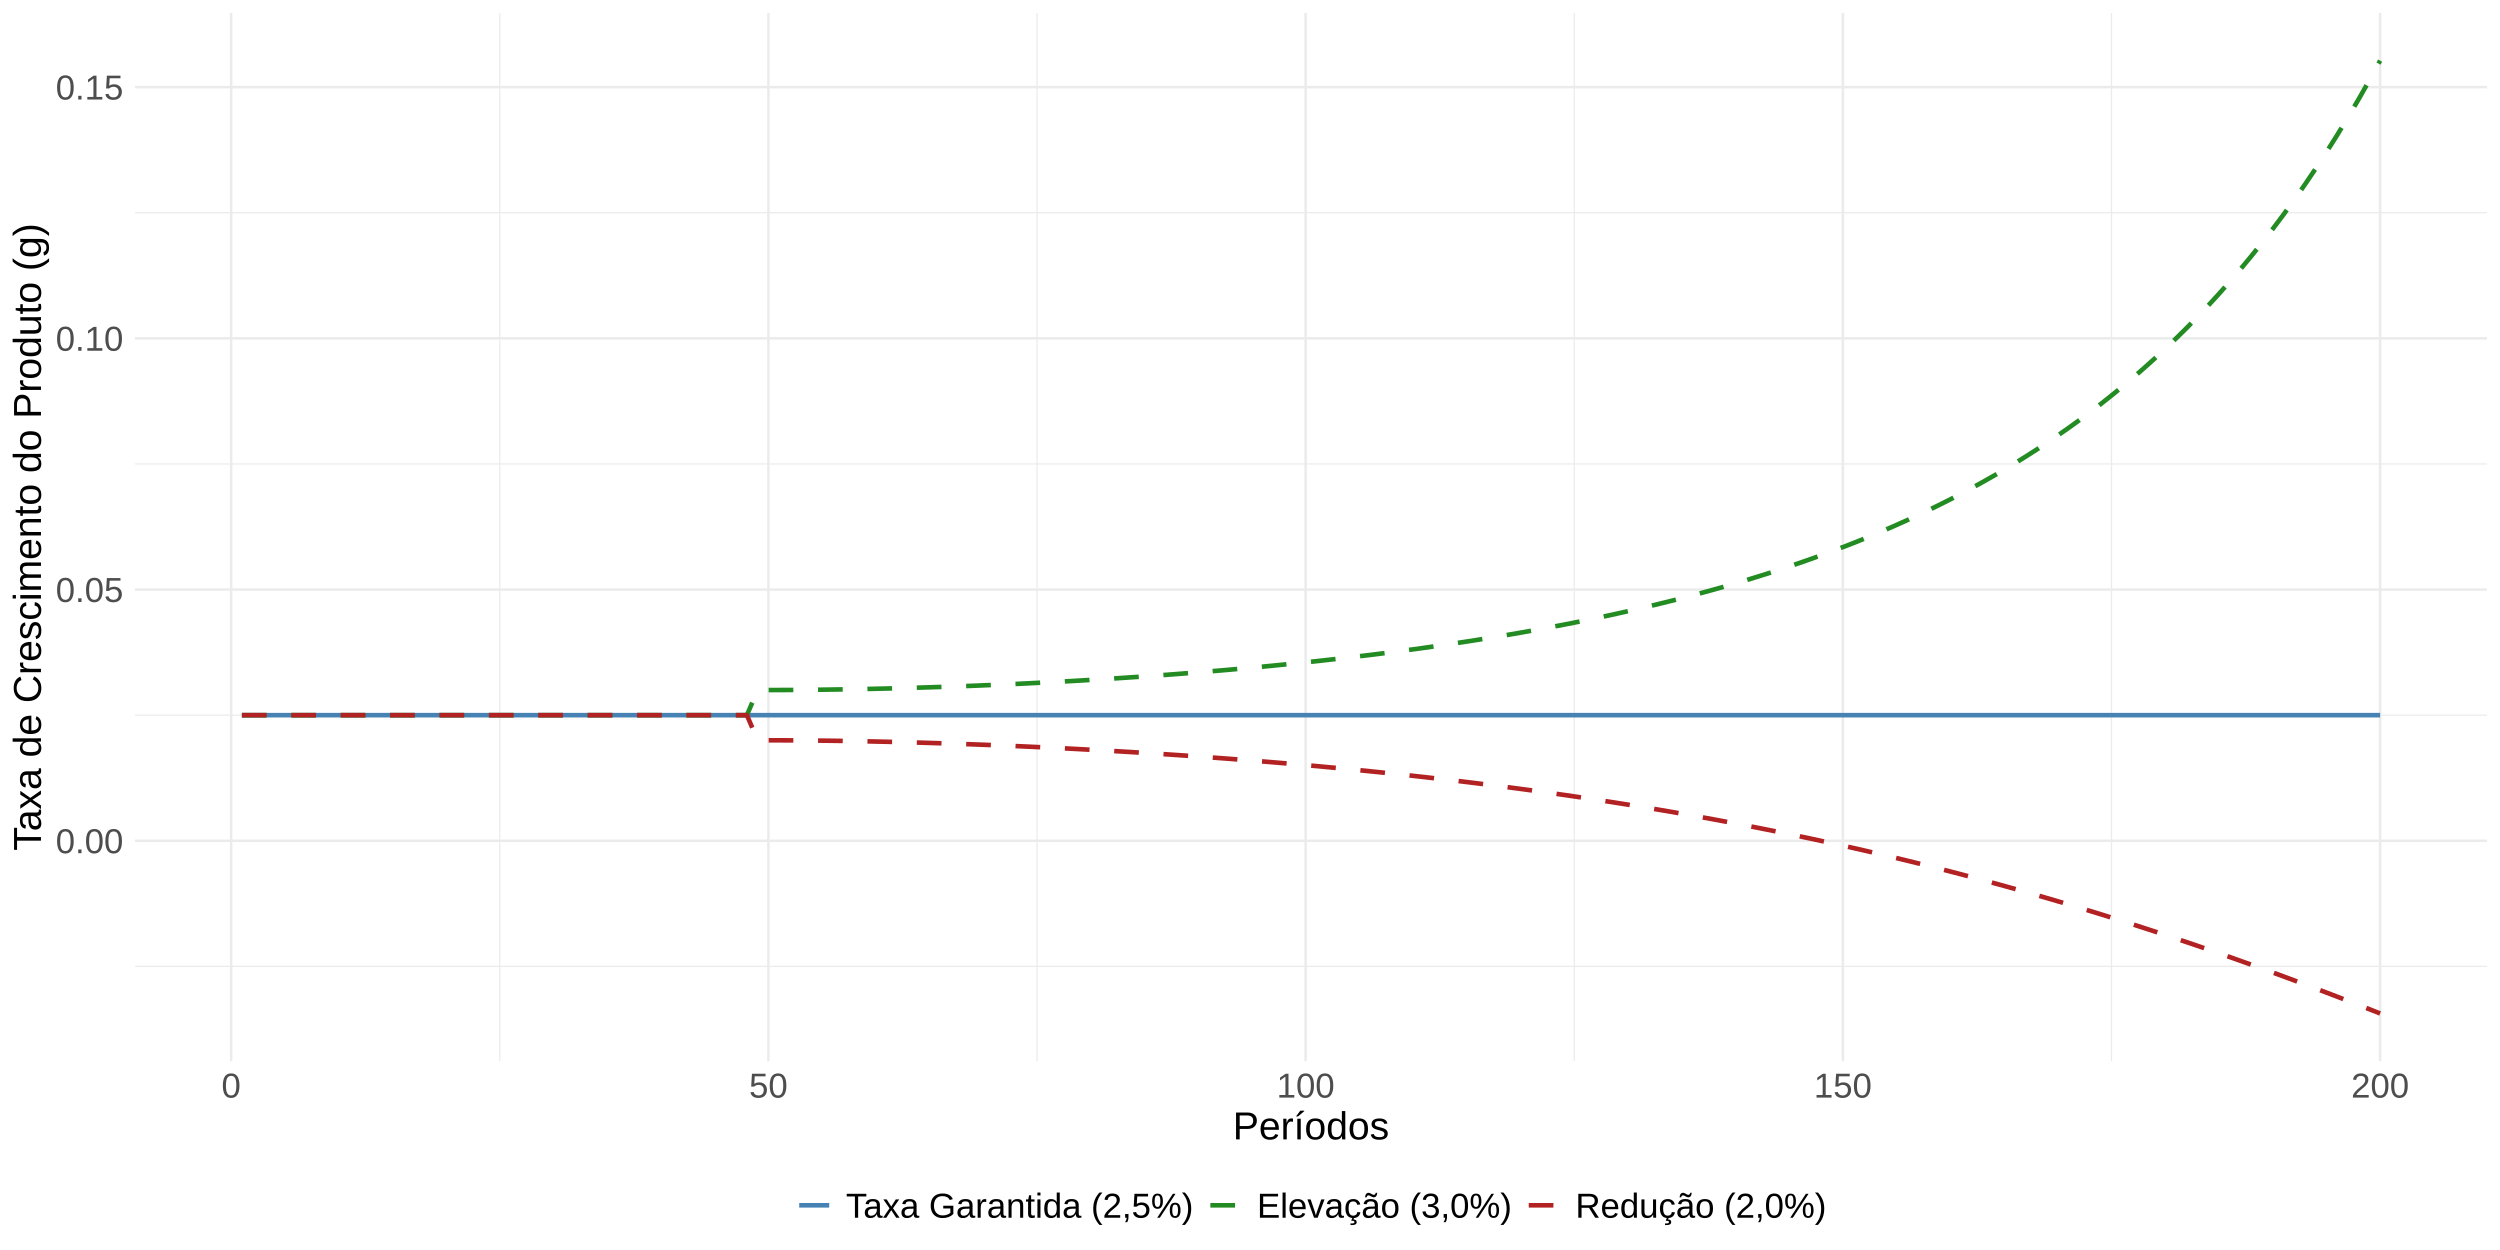
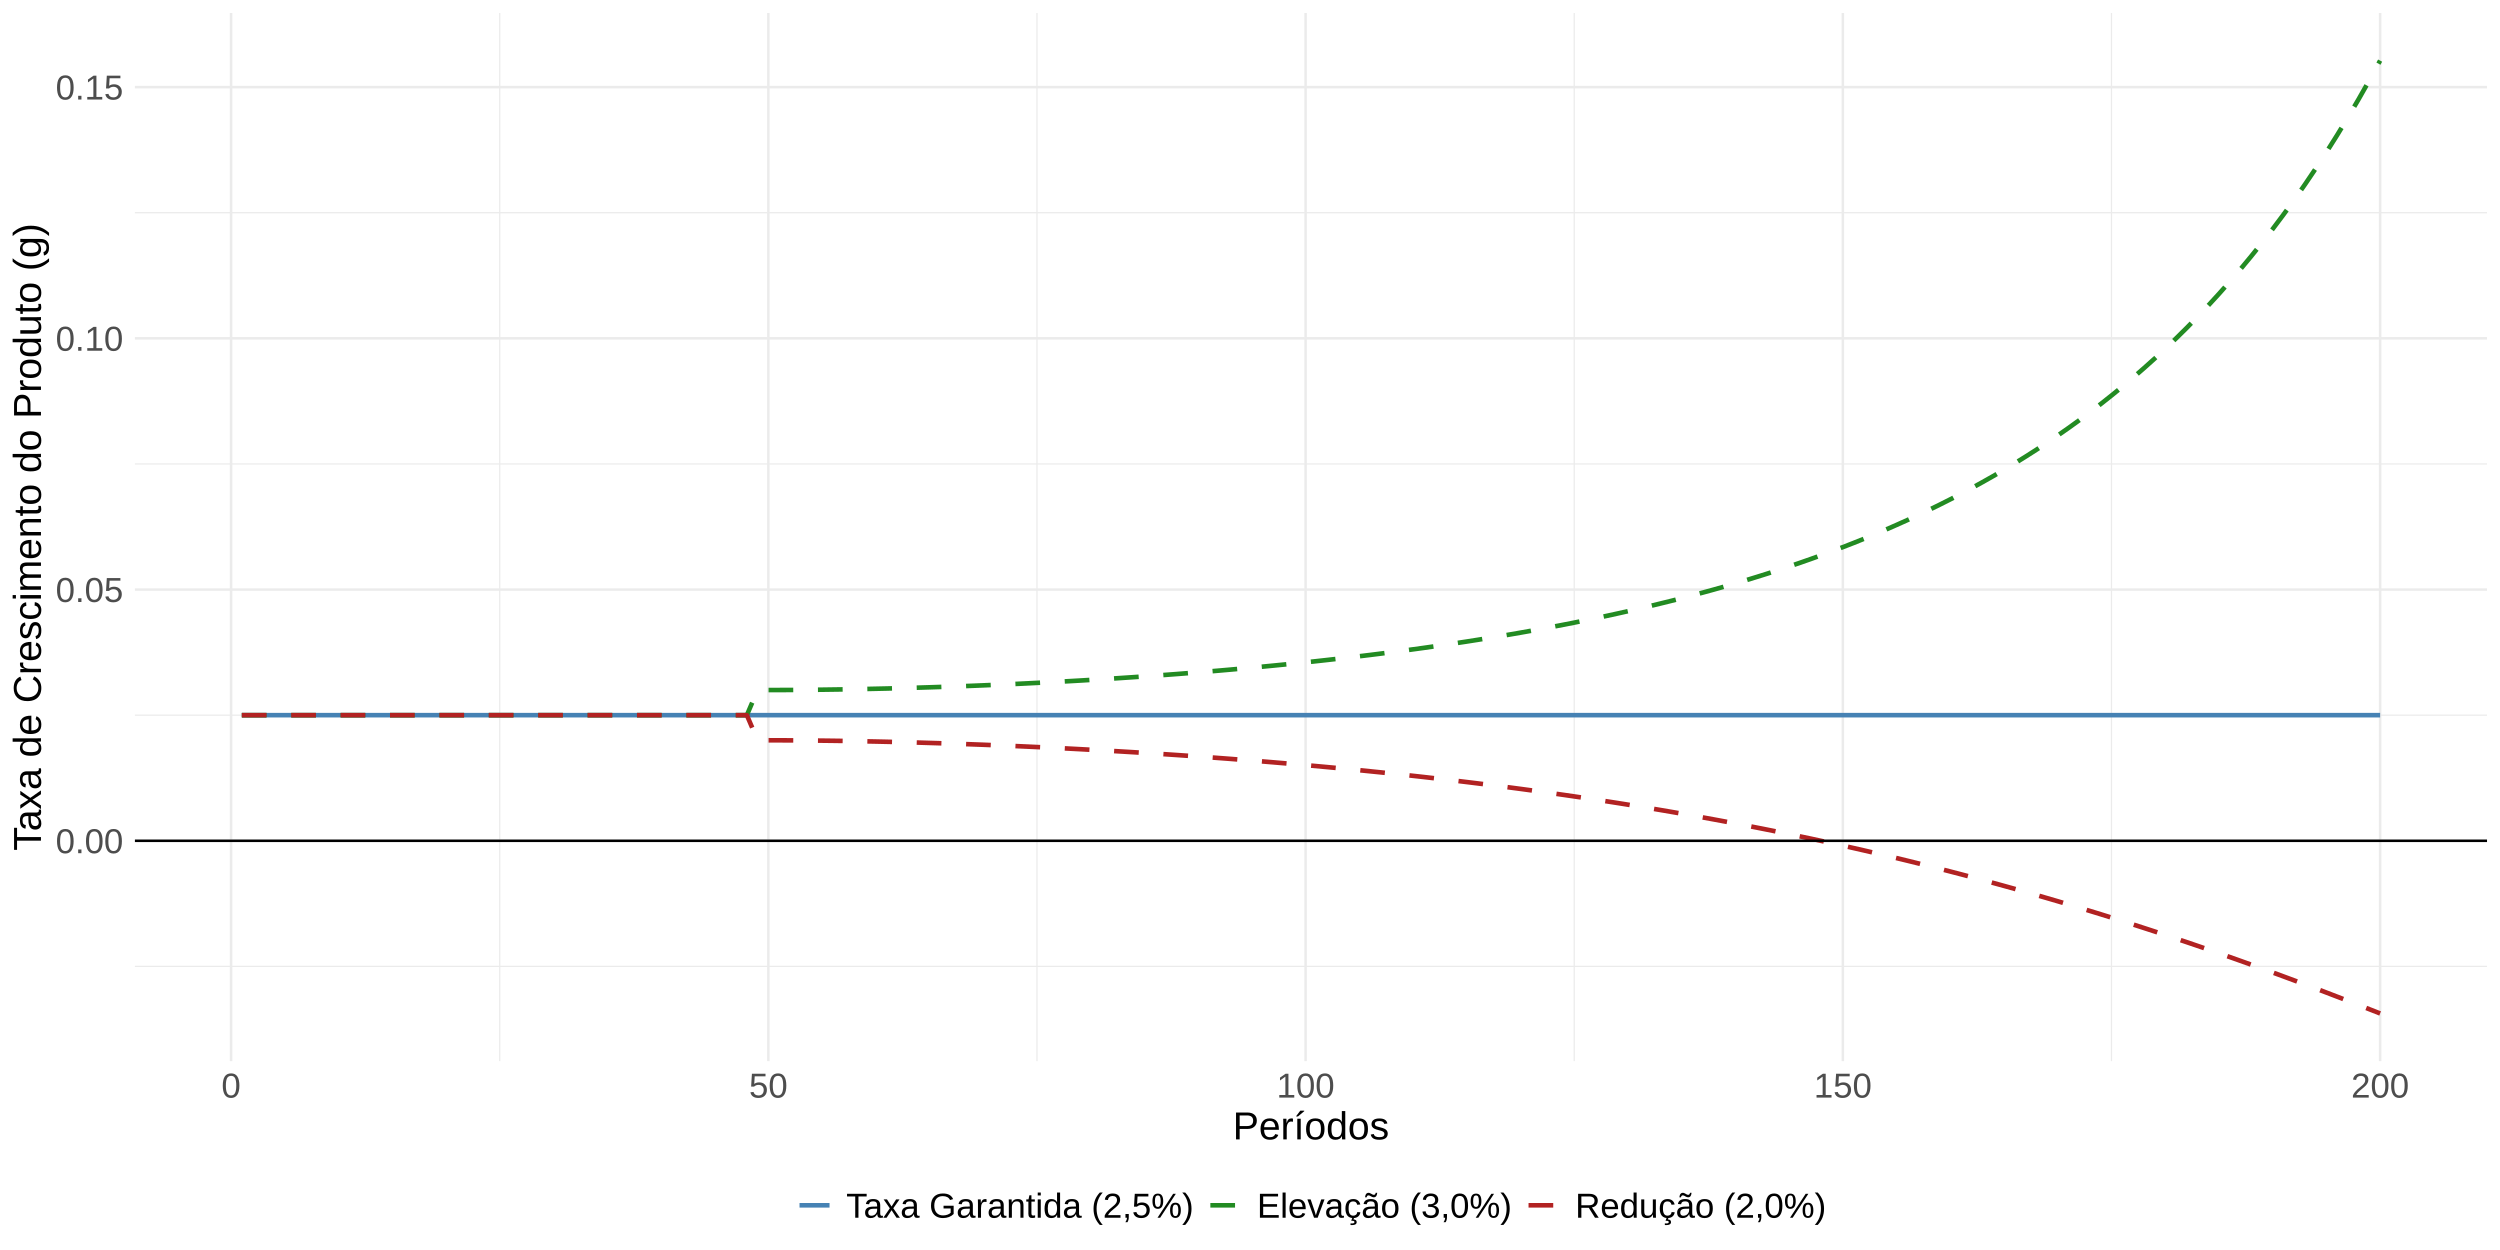
- <svg xmlns="http://www.w3.org/2000/svg" width="1152.00pt" height="576.00pt" viewBox="0 0 1152.00 576.00">
-   <g class="svglite">
-     <defs>
-       <style type="text/css">
+ <svg xmlns="http://www.w3.org/2000/svg" class="svglite" width="1152.00pt" height="576.00pt" viewBox="0 0 1152.00 576.00">
+   <defs>
+     <style type="text/css">
    .svglite line, .svglite polyline, .svglite polygon, .svglite path, .svglite rect, .svglite circle {
      fill: none;
      stroke: #000000;
      stroke-linecap: round;
      stroke-linejoin: round;
      stroke-miterlimit: 10.00;
    }
    .svglite text {
      white-space: pre;
    }
-     .svglite g.glyphgroup path {
-       fill: inherit;
-       stroke: none;
-     }
  </style>
-     </defs>
-     <rect width="100%" height="100%" style="stroke: none; fill: #FFFFFF;" />
-     <defs>
-       <clipPath id="cpMC4wMHwxMTUyLjAwfDAuMDB8NTc2LjAw">
-         <rect x="0.00" y="0.00" width="1152.00" height="576.00" />
-       </clipPath>
-     </defs>
-     <g clip-path="url(#cpMC4wMHwxMTUyLjAwfDAuMDB8NTc2LjAw)">
-       <rect x="-0" y="0.00" width="1152.00" height="576.00" style="stroke-width: 1.16; stroke: none; fill: #FFFFFF;" />
-     </g>
-     <defs>
-       <clipPath id="cpNjIuMjB8MTE0Ni4wMnw1Ljk4fDQ4OC45Ng==">
-         <rect x="62.20" y="5.98" width="1083.82" height="482.98" />
-       </clipPath>
-     </defs>
-     <g clip-path="url(#cpNjIuMjB8MTE0Ni4wMnw1Ljk4fDQ4OC45Ng==)">
-       <polyline points="62.20,445.31 1146.02,445.31 " style="stroke-width: 0.58; stroke: #EBEBEB; stroke-linecap: butt;" />
-       <polyline points="62.20,329.55 1146.02,329.55 " style="stroke-width: 0.58; stroke: #EBEBEB; stroke-linecap: butt;" />
-       <polyline points="62.20,213.78 1146.02,213.78 " style="stroke-width: 0.58; stroke: #EBEBEB; stroke-linecap: butt;" />
-       <polyline points="62.20,98.02 1146.02,98.02 " style="stroke-width: 0.58; stroke: #EBEBEB; stroke-linecap: butt;" />
-       <polyline points="230.29,488.96 230.29,5.98 " style="stroke-width: 0.58; stroke: #EBEBEB; stroke-linecap: butt;" />
-       <polyline points="477.86,488.96 477.86,5.98 " style="stroke-width: 0.58; stroke: #EBEBEB; stroke-linecap: butt;" />
-       <polyline points="725.42,488.96 725.42,5.98 " style="stroke-width: 0.58; stroke: #EBEBEB; stroke-linecap: butt;" />
-       <polyline points="972.98,488.96 972.98,5.98 " style="stroke-width: 0.58; stroke: #EBEBEB; stroke-linecap: butt;" />
-       <polyline points="62.20,387.43 1146.02,387.43 " style="stroke-width: 1.16; stroke: #EBEBEB; stroke-linecap: butt;" />
-       <polyline points="62.20,271.67 1146.02,271.67 " style="stroke-width: 1.16; stroke: #EBEBEB; stroke-linecap: butt;" />
-       <polyline points="62.20,155.90 1146.02,155.90 " style="stroke-width: 1.16; stroke: #EBEBEB; stroke-linecap: butt;" />
-       <polyline points="62.20,40.14 1146.02,40.14 " style="stroke-width: 1.16; stroke: #EBEBEB; stroke-linecap: butt;" />
-       <polyline points="106.51,488.96 106.51,5.98 " style="stroke-width: 1.16; stroke: #EBEBEB; stroke-linecap: butt;" />
-       <polyline points="354.07,488.96 354.07,5.98 " style="stroke-width: 1.16; stroke: #EBEBEB; stroke-linecap: butt;" />
-       <polyline points="601.64,488.96 601.64,5.98 " style="stroke-width: 1.16; stroke: #EBEBEB; stroke-linecap: butt;" />
-       <polyline points="849.20,488.96 849.20,5.98 " style="stroke-width: 1.16; stroke: #EBEBEB; stroke-linecap: butt;" />
-       <polyline points="1096.76,488.96 1096.76,5.98 " style="stroke-width: 1.16; stroke: #EBEBEB; stroke-linecap: butt;" />
-       <polyline points="111.47,329.55 116.42,329.55 121.37,329.55 126.32,329.55 131.27,329.55 136.22,329.55 141.17,329.55 146.12,329.55 151.07,329.55 156.03,329.55 160.98,329.55 165.93,329.55 170.88,329.55 175.83,329.55 180.78,329.55 185.73,329.55 190.68,329.55 195.64,329.55 200.59,329.55 205.54,329.55 210.49,329.55 215.44,329.55 220.39,329.55 225.34,329.55 230.29,329.55 235.25,329.55 240.20,329.55 245.15,329.55 250.10,329.55 255.05,329.55 260.00,329.55 264.95,329.55 269.90,329.55 274.86,329.55 279.81,329.55 284.76,329.55 289.71,329.55 294.66,329.55 299.61,329.55 304.56,329.55 309.51,329.55 314.47,329.55 319.42,329.55 324.37,329.55 329.32,329.55 334.27,329.55 339.22,329.55 344.17,329.55 349.12,329.55 354.07,329.55 359.03,329.55 363.98,329.55 368.93,329.55 373.88,329.55 378.83,329.55 383.78,329.55 388.73,329.55 393.68,329.55 398.64,329.55 403.59,329.55 408.54,329.55 413.49,329.55 418.44,329.55 423.39,329.55 428.34,329.55 433.29,329.55 438.25,329.55 443.20,329.55 448.15,329.55 453.10,329.55 458.05,329.55 463.00,329.55 467.95,329.55 472.90,329.55 477.86,329.55 482.81,329.55 487.76,329.55 492.71,329.55 497.66,329.55 502.61,329.55 507.56,329.55 512.51,329.55 517.47,329.55 522.42,329.55 527.37,329.55 532.32,329.55 537.27,329.55 542.22,329.55 547.17,329.55 552.12,329.55 557.07,329.55 562.03,329.55 566.98,329.55 571.93,329.55 576.88,329.55 581.83,329.55 586.78,329.55 591.73,329.55 596.68,329.55 601.64,329.55 606.59,329.55 611.54,329.55 616.49,329.55 621.44,329.55 626.39,329.55 631.34,329.55 636.29,329.55 641.25,329.55 646.20,329.55 651.15,329.55 656.10,329.55 661.05,329.55 666.00,329.55 670.95,329.55 675.90,329.55 680.86,329.55 685.81,329.55 690.76,329.55 695.71,329.55 700.66,329.55 705.61,329.55 710.56,329.55 715.51,329.55 720.47,329.55 725.42,329.55 730.37,329.55 735.32,329.55 740.27,329.55 745.22,329.55 750.17,329.55 755.12,329.55 760.07,329.55 765.03,329.55 769.98,329.55 774.93,329.55 779.88,329.55 784.83,329.55 789.78,329.55 794.73,329.55 799.68,329.55 804.64,329.55 809.59,329.55 814.54,329.55 819.49,329.55 824.44,329.55 829.39,329.55 834.34,329.55 839.29,329.55 844.25,329.55 849.20,329.55 854.15,329.55 859.10,329.55 864.05,329.55 869.00,329.55 873.95,329.55 878.90,329.55 883.86,329.55 888.81,329.55 893.76,329.55 898.71,329.55 903.66,329.55 908.61,329.55 913.56,329.55 918.51,329.55 923.47,329.55 928.42,329.55 933.37,329.55 938.32,329.55 943.27,329.55 948.22,329.55 953.17,329.55 958.12,329.55 963.07,329.55 968.03,329.55 972.98,329.55 977.93,329.55 982.88,329.55 987.83,329.55 992.78,329.55 997.73,329.55 1002.68,329.55 1007.64,329.55 1012.59,329.55 1017.54,329.55 1022.49,329.55 1027.44,329.55 1032.39,329.55 1037.34,329.55 1042.29,329.55 1047.25,329.55 1052.20,329.55 1057.15,329.55 1062.10,329.55 1067.05,329.55 1072.00,329.55 1076.95,329.55 1081.90,329.55 1086.86,329.55 1091.81,329.55 1096.76,329.55 " style="stroke-width: 2.13; stroke: #4682B4; stroke-linecap: butt;" />
-       <polyline points="111.47,329.55 116.42,329.55 121.37,329.55 126.32,329.55 131.27,329.55 136.22,329.55 141.17,329.55 146.12,329.55 151.07,329.55 156.03,329.55 160.98,329.55 165.93,329.55 170.88,329.55 175.83,329.55 180.78,329.55 185.73,329.55 190.68,329.55 195.64,329.55 200.59,329.55 205.54,329.55 210.49,329.55 215.44,329.55 220.39,329.55 225.34,329.55 230.29,329.55 235.25,329.55 240.20,329.55 245.15,329.55 250.10,329.55 255.05,329.55 260.00,329.55 264.95,329.55 269.90,329.55 274.86,329.55 279.81,329.55 284.76,329.55 289.71,329.55 294.66,329.55 299.61,329.55 304.56,329.55 309.51,329.55 314.47,329.55 319.42,329.55 324.37,329.55 329.32,329.55 334.27,329.55 339.22,329.55 344.17,329.55 349.12,317.97 354.07,317.97 359.03,317.96 363.98,317.94 368.93,317.90 373.88,317.86 378.83,317.81 383.78,317.74 388.73,317.67 393.68,317.58 398.64,317.49 403.59,317.38 408.54,317.27 413.49,317.14 418.44,317.01 423.39,316.86 428.34,316.71 433.29,316.55 438.25,316.38 443.20,316.20 448.15,316.01 453.10,315.81 458.05,315.60 463.00,315.38 467.95,315.16 472.90,314.92 477.86,314.67 482.81,314.42 487.76,314.15 492.71,313.88 497.66,313.60 502.61,313.30 507.56,313.00 512.51,312.69 517.47,312.36 522.42,312.03 527.37,311.69 532.32,311.33 537.27,310.97 542.22,310.60 547.17,310.21 552.12,309.81 557.07,309.41 562.03,308.99 566.98,308.56 571.93,308.11 576.88,307.66 581.83,307.19 586.78,306.71 591.73,306.22 596.68,305.72 601.64,305.20 606.59,304.67 611.54,304.12 616.49,303.56 621.44,302.99 626.39,302.40 631.34,301.80 636.29,301.18 641.25,300.54 646.20,299.89 651.15,299.22 656.10,298.54 661.05,297.83 666.00,297.11 670.95,296.37 675.90,295.62 680.86,294.84 685.81,294.04 690.76,293.23 695.71,292.39 700.66,291.53 705.61,290.65 710.56,289.75 715.51,288.82 720.47,287.87 725.42,286.90 730.37,285.90 735.32,284.87 740.27,283.82 745.22,282.74 750.17,281.63 755.12,280.50 760.07,279.33 765.03,278.13 769.98,276.91 774.93,275.65 779.88,274.35 784.83,273.02 789.78,271.66 794.73,270.26 799.68,268.82 804.64,267.35 809.59,265.83 814.54,264.28 819.49,262.68 824.44,261.04 829.39,259.35 834.34,257.62 839.29,255.83 844.25,254.00 849.20,252.12 854.15,250.19 859.10,248.20 864.05,246.15 869.00,244.05 873.95,241.88 878.90,239.66 883.86,237.37 888.81,235.01 893.76,232.59 898.71,230.10 903.66,227.53 908.61,224.88 913.56,222.16 918.51,219.36 923.47,216.47 928.42,213.50 933.37,210.43 938.32,207.27 943.27,204.02 948.22,200.66 953.17,197.21 958.12,193.64 963.07,189.96 968.03,186.17 972.98,182.25 977.93,178.22 982.88,174.05 987.83,169.74 992.78,165.30 997.73,160.72 1002.68,155.98 1007.64,151.09 1012.59,146.03 1017.54,140.81 1022.49,135.41 1027.44,129.83 1032.39,124.06 1037.34,118.09 1042.29,111.92 1047.25,105.54 1052.20,98.94 1057.15,92.10 1062.10,85.03 1067.05,77.70 1072.00,70.12 1076.95,62.27 1081.90,54.13 1086.86,45.71 1091.81,36.98 1096.76,27.93 " style="stroke-width: 2.13; stroke: #228B22; stroke-dasharray: 11.38,11.38; stroke-linecap: butt;" />
-       <polyline points="111.47,329.55 116.42,329.55 121.37,329.55 126.32,329.55 131.27,329.55 136.22,329.55 141.17,329.55 146.12,329.55 151.07,329.55 156.03,329.55 160.98,329.55 165.93,329.55 170.88,329.55 175.83,329.55 180.78,329.55 185.73,329.55 190.68,329.55 195.64,329.55 200.59,329.55 205.54,329.55 210.49,329.55 215.44,329.55 220.39,329.55 225.34,329.55 230.29,329.55 235.25,329.55 240.20,329.55 245.15,329.55 250.10,329.55 255.05,329.55 260.00,329.55 264.95,329.55 269.90,329.55 274.86,329.55 279.81,329.55 284.76,329.55 289.71,329.55 294.66,329.55 299.61,329.55 304.56,329.55 309.51,329.55 314.47,329.55 319.42,329.55 324.37,329.55 329.32,329.55 334.27,329.55 339.22,329.55 344.17,329.55 349.12,341.12 354.07,341.12 359.03,341.13 363.98,341.16 368.93,341.19 373.88,341.23 378.83,341.29 383.78,341.35 388.73,341.42 393.68,341.51 398.64,341.60 403.59,341.70 408.54,341.81 413.49,341.93 418.44,342.06 423.39,342.19 428.34,342.34 433.29,342.49 438.25,342.65 443.20,342.82 448.15,343.00 453.10,343.18 458.05,343.38 463.00,343.58 467.95,343.79 472.90,344.01 477.86,344.24 482.81,344.47 487.76,344.71 492.71,344.96 497.66,345.22 502.61,345.49 507.56,345.76 512.51,346.04 517.47,346.33 522.42,346.63 527.37,346.94 532.32,347.25 537.27,347.58 542.22,347.91 547.17,348.25 552.12,348.60 557.07,348.95 562.03,349.32 566.98,349.69 571.93,350.08 576.88,350.47 581.83,350.87 586.78,351.28 591.73,351.70 596.68,352.13 601.64,352.57 606.59,353.02 611.54,353.47 616.49,353.94 621.44,354.42 626.39,354.91 631.34,355.41 636.29,355.91 641.25,356.43 646.20,356.96 651.15,357.50 656.10,358.05 661.05,358.62 666.00,359.19 670.95,359.77 675.90,360.37 680.86,360.98 685.81,361.60 690.76,362.23 695.71,362.87 700.66,363.52 705.61,364.19 710.56,364.87 715.51,365.57 720.47,366.27 725.42,366.99 730.37,367.72 735.32,368.47 740.27,369.23 745.22,370.00 750.17,370.79 755.12,371.59 760.07,372.40 765.03,373.23 769.98,374.08 774.93,374.93 779.88,375.81 784.83,376.70 789.78,377.60 794.73,378.52 799.68,379.45 804.64,380.40 809.59,381.37 814.54,382.35 819.49,383.34 824.44,384.36 829.39,385.39 834.34,386.43 839.29,387.50 844.25,388.58 849.20,389.67 854.15,390.79 859.10,391.92 864.05,393.07 869.00,394.23 873.95,395.41 878.90,396.61 883.86,397.83 888.81,399.07 893.76,400.32 898.71,401.59 903.66,402.88 908.61,404.19 913.56,405.51 918.51,406.86 923.47,408.22 928.42,409.60 933.37,411.00 938.32,412.41 943.27,413.85 948.22,415.30 953.17,416.77 958.12,418.26 963.07,419.77 968.03,421.29 972.98,422.84 977.93,424.40 982.88,425.98 987.83,427.58 992.78,429.19 997.73,430.83 1002.68,432.48 1007.64,434.15 1012.59,435.83 1017.54,437.54 1022.49,439.26 1027.44,440.99 1032.39,442.75 1037.34,444.52 1042.29,446.31 1047.25,448.11 1052.20,449.93 1057.15,451.77 1062.10,453.62 1067.05,455.49 1072.00,457.37 1076.95,459.27 1081.90,461.18 1086.86,463.11 1091.81,465.05 1096.76,467.00 " style="stroke-width: 2.13; stroke: #B22222; stroke-dasharray: 11.38,11.38; stroke-linecap: butt;" />
-     </g>
-     <g clip-path="url(#cpMC4wMHwxMTUyLjAwfDAuMDB8NTc2LjAw)">
-       <text x="56.82" y="393.16" text-anchor="end" style="font-size: 16.00px;fill: #4D4D4D; font-family: &quot;Arial&quot;;" textLength="31.17px" lengthAdjust="spacingAndGlyphs">0.00</text>
-       <text x="56.82" y="277.39" text-anchor="end" style="font-size: 16.00px;fill: #4D4D4D; font-family: &quot;Arial&quot;;" textLength="31.17px" lengthAdjust="spacingAndGlyphs">0.05</text>
-       <text x="56.82" y="161.63" text-anchor="end" style="font-size: 16.00px;fill: #4D4D4D; font-family: &quot;Arial&quot;;" textLength="31.17px" lengthAdjust="spacingAndGlyphs">0.10</text>
-       <text x="56.82" y="45.87" text-anchor="end" style="font-size: 16.00px;fill: #4D4D4D; font-family: &quot;Arial&quot;;" textLength="31.17px" lengthAdjust="spacingAndGlyphs">0.15</text>
-       <text x="106.51" y="505.79" text-anchor="middle" style="font-size: 16.00px;fill: #4D4D4D; font-family: &quot;Arial&quot;;" textLength="8.91px" lengthAdjust="spacingAndGlyphs">0</text>
-       <text x="354.07" y="505.79" text-anchor="middle" style="font-size: 16.00px;fill: #4D4D4D; font-family: &quot;Arial&quot;;" textLength="17.81px" lengthAdjust="spacingAndGlyphs">50</text>
-       <text x="601.64" y="505.79" text-anchor="middle" style="font-size: 16.00px;fill: #4D4D4D; font-family: &quot;Arial&quot;;" textLength="26.72px" lengthAdjust="spacingAndGlyphs">100</text>
-       <text x="849.20" y="505.79" text-anchor="middle" style="font-size: 16.00px;fill: #4D4D4D; font-family: &quot;Arial&quot;;" textLength="26.72px" lengthAdjust="spacingAndGlyphs">150</text>
-       <text x="1096.76" y="505.79" text-anchor="middle" style="font-size: 16.00px;fill: #4D4D4D; font-family: &quot;Arial&quot;;" textLength="26.72px" lengthAdjust="spacingAndGlyphs">200</text>
-       <text x="604.11" y="525.04" text-anchor="middle" style="font-size: 18.00px; font-family: &quot;Arial&quot;;" textLength="72.06px" lengthAdjust="spacingAndGlyphs">Períodos</text>
-       <text transform="translate(18.87,247.47) rotate(-90)" text-anchor="middle" style="font-size: 18.00px; font-family: &quot;Arial&quot;;" textLength="289.23px" lengthAdjust="spacingAndGlyphs">Taxa de Crescimento do Produto (g)</text>
-       <line x1="368.28" y1="555.40" x2="382.10" y2="555.40" style="stroke-width: 2.13; stroke: #4682B4; stroke-linecap: butt;" />
-       <line x1="557.73" y1="555.40" x2="571.56" y2="555.40" style="stroke-width: 2.13; stroke: #228B22; stroke-dasharray: 11.38,11.38; stroke-linecap: butt;" />
-       <line x1="704.44" y1="555.40" x2="718.26" y2="555.40" style="stroke-width: 2.13; stroke: #B22222; stroke-dasharray: 11.38,11.38; stroke-linecap: butt;" />
-       <text x="389.81" y="561.13" style="font-size: 16.00px; font-family: &quot;Arial&quot;;" textLength="160.22px" lengthAdjust="spacingAndGlyphs">Taxa Garantida (2,5%)</text>
-       <text x="579.26" y="561.13" style="font-size: 16.00px; font-family: &quot;Arial&quot;;" textLength="117.47px" lengthAdjust="spacingAndGlyphs">Elevação (3,0%)</text>
-       <text x="725.97" y="561.13" style="font-size: 16.00px; font-family: &quot;Arial&quot;;" textLength="115.70px" lengthAdjust="spacingAndGlyphs">Redução (2,0%)</text>
-     </g>
+   </defs>
+   <rect width="100%" height="100%" style="stroke: none; fill: #FFFFFF;" />
+   <defs>
+     <clipPath id="cpMC4wMHwxMTUyLjAwfDAuMDB8NTc2LjAw">
+       <rect x="0.00" y="0.00" width="1152.00" height="576.00" />
+     </clipPath>
+   </defs>
+   <g clip-path="url(#cpMC4wMHwxMTUyLjAwfDAuMDB8NTc2LjAw)">
+     <rect x="-0" y="0.00" width="1152.00" height="576.00" style="stroke-width: 1.16; stroke: none; fill: #FFFFFF;" />
+   </g>
+   <defs>
+     <clipPath id="cpNjIuMTd8MTE0Ni4wMnw1Ljk4fDQ4OC45Ng==">
+       <rect x="62.17" y="5.98" width="1083.85" height="482.98" />
+     </clipPath>
+   </defs>
+   <g clip-path="url(#cpNjIuMTd8MTE0Ni4wMnw1Ljk4fDQ4OC45Ng==)">
+     <polyline points="62.17,445.31 1146.02,445.31 " style="stroke-width: 0.58; stroke: #EBEBEB; stroke-linecap: butt;" />
+     <polyline points="62.17,329.55 1146.02,329.55 " style="stroke-width: 0.58; stroke: #EBEBEB; stroke-linecap: butt;" />
+     <polyline points="62.17,213.78 1146.02,213.78 " style="stroke-width: 0.58; stroke: #EBEBEB; stroke-linecap: butt;" />
+     <polyline points="62.17,98.02 1146.02,98.02 " style="stroke-width: 0.58; stroke: #EBEBEB; stroke-linecap: butt;" />
+     <polyline points="230.27,488.96 230.27,5.98 " style="stroke-width: 0.58; stroke: #EBEBEB; stroke-linecap: butt;" />
+     <polyline points="477.84,488.96 477.84,5.98 " style="stroke-width: 0.58; stroke: #EBEBEB; stroke-linecap: butt;" />
+     <polyline points="725.40,488.96 725.40,5.98 " style="stroke-width: 0.58; stroke: #EBEBEB; stroke-linecap: butt;" />
+     <polyline points="972.97,488.96 972.97,5.98 " style="stroke-width: 0.58; stroke: #EBEBEB; stroke-linecap: butt;" />
+     <polyline points="62.17,387.43 1146.02,387.43 " style="stroke-width: 1.16; stroke: #EBEBEB; stroke-linecap: butt;" />
+     <polyline points="62.17,271.67 1146.02,271.67 " style="stroke-width: 1.16; stroke: #EBEBEB; stroke-linecap: butt;" />
+     <polyline points="62.17,155.90 1146.02,155.90 " style="stroke-width: 1.16; stroke: #EBEBEB; stroke-linecap: butt;" />
+     <polyline points="62.17,40.14 1146.02,40.14 " style="stroke-width: 1.16; stroke: #EBEBEB; stroke-linecap: butt;" />
+     <polyline points="106.48,488.96 106.48,5.98 " style="stroke-width: 1.16; stroke: #EBEBEB; stroke-linecap: butt;" />
+     <polyline points="354.05,488.96 354.05,5.98 " style="stroke-width: 1.16; stroke: #EBEBEB; stroke-linecap: butt;" />
+     <polyline points="601.62,488.96 601.62,5.98 " style="stroke-width: 1.16; stroke: #EBEBEB; stroke-linecap: butt;" />
+     <polyline points="849.19,488.96 849.19,5.98 " style="stroke-width: 1.16; stroke: #EBEBEB; stroke-linecap: butt;" />
+     <polyline points="1096.76,488.96 1096.76,5.98 " style="stroke-width: 1.16; stroke: #EBEBEB; stroke-linecap: butt;" />
+     <polyline points="111.43,329.55 116.39,329.55 121.34,329.55 126.29,329.55 131.24,329.55 136.19,329.55 141.14,329.55 146.09,329.55 151.05,329.55 156.00,329.55 160.95,329.55 165.90,329.55 170.85,329.55 175.80,329.55 180.75,329.55 185.71,329.55 190.66,329.55 195.61,329.55 200.56,329.55 205.51,329.55 210.46,329.55 215.41,329.55 220.36,329.55 225.32,329.55 230.27,329.55 235.22,329.55 240.17,329.55 245.12,329.55 250.07,329.55 255.02,329.55 259.98,329.55 264.93,329.55 269.88,329.55 274.83,329.55 279.78,329.55 284.73,329.55 289.68,329.55 294.64,329.55 299.59,329.55 304.54,329.55 309.49,329.55 314.44,329.55 319.39,329.55 324.34,329.55 329.29,329.55 334.25,329.55 339.20,329.55 344.15,329.55 349.10,329.55 354.05,329.55 359.00,329.55 363.95,329.55 368.91,329.55 373.86,329.55 378.81,329.55 383.76,329.55 388.71,329.55 393.66,329.55 398.61,329.55 403.57,329.55 408.52,329.55 413.47,329.55 418.42,329.55 423.37,329.55 428.32,329.55 433.27,329.55 438.22,329.55 443.18,329.55 448.13,329.55 453.08,329.55 458.03,329.55 462.98,329.55 467.93,329.55 472.88,329.55 477.84,329.55 482.79,329.55 487.74,329.55 492.69,329.55 497.64,329.55 502.59,329.55 507.54,329.55 512.50,329.55 517.45,329.55 522.40,329.55 527.35,329.55 532.30,329.55 537.25,329.55 542.20,329.55 547.15,329.55 552.11,329.55 557.06,329.55 562.01,329.55 566.96,329.55 571.91,329.55 576.86,329.55 581.81,329.55 586.77,329.55 591.72,329.55 596.67,329.55 601.62,329.55 606.57,329.55 611.52,329.55 616.47,329.55 621.43,329.55 626.38,329.55 631.33,329.55 636.28,329.55 641.23,329.55 646.18,329.55 651.13,329.55 656.08,329.55 661.04,329.55 665.99,329.55 670.94,329.55 675.89,329.55 680.84,329.55 685.79,329.55 690.74,329.55 695.70,329.55 700.65,329.55 705.60,329.55 710.55,329.55 715.50,329.55 720.45,329.55 725.40,329.55 730.36,329.55 735.31,329.55 740.26,329.55 745.21,329.55 750.16,329.55 755.11,329.55 760.06,329.55 765.01,329.55 769.97,329.55 774.92,329.55 779.87,329.55 784.82,329.55 789.77,329.55 794.72,329.55 799.67,329.55 804.63,329.55 809.58,329.55 814.53,329.55 819.48,329.55 824.43,329.55 829.38,329.55 834.33,329.55 839.29,329.55 844.24,329.55 849.19,329.55 854.14,329.55 859.09,329.55 864.04,329.55 868.99,329.55 873.94,329.55 878.90,329.55 883.85,329.55 888.80,329.55 893.75,329.55 898.70,329.55 903.65,329.55 908.60,329.55 913.56,329.55 918.51,329.55 923.46,329.55 928.41,329.55 933.36,329.55 938.31,329.55 943.26,329.55 948.22,329.55 953.17,329.55 958.12,329.55 963.07,329.55 968.02,329.55 972.97,329.55 977.92,329.55 982.87,329.55 987.83,329.55 992.78,329.55 997.73,329.55 1002.68,329.55 1007.63,329.55 1012.58,329.55 1017.53,329.55 1022.49,329.55 1027.44,329.55 1032.39,329.55 1037.34,329.55 1042.29,329.55 1047.24,329.55 1052.19,329.55 1057.15,329.55 1062.10,329.55 1067.05,329.55 1072.00,329.55 1076.95,329.55 1081.90,329.55 1086.85,329.55 1091.80,329.55 1096.76,329.55 " style="stroke-width: 2.13; stroke: #4682B4; stroke-linecap: butt;" />
+     <polyline points="111.43,329.55 116.39,329.55 121.34,329.55 126.29,329.55 131.24,329.55 136.19,329.55 141.14,329.55 146.09,329.55 151.05,329.55 156.00,329.55 160.95,329.55 165.90,329.55 170.85,329.55 175.80,329.55 180.75,329.55 185.71,329.55 190.66,329.55 195.61,329.55 200.56,329.55 205.51,329.55 210.46,329.55 215.41,329.55 220.36,329.55 225.32,329.55 230.27,329.55 235.22,329.55 240.17,329.55 245.12,329.55 250.07,329.55 255.02,329.55 259.98,329.55 264.93,329.55 269.88,329.55 274.83,329.55 279.78,329.55 284.73,329.55 289.68,329.55 294.64,329.55 299.59,329.55 304.54,329.55 309.49,329.55 314.44,329.55 319.39,329.55 324.34,329.55 329.29,329.55 334.25,329.55 339.20,329.55 344.15,329.55 349.10,317.97 354.05,317.97 359.00,317.96 363.95,317.94 368.91,317.90 373.86,317.86 378.81,317.81 383.76,317.74 388.71,317.67 393.66,317.58 398.61,317.49 403.57,317.38 408.52,317.27 413.47,317.14 418.42,317.01 423.37,316.86 428.32,316.71 433.27,316.55 438.22,316.38 443.18,316.20 448.13,316.01 453.08,315.81 458.03,315.60 462.98,315.38 467.93,315.16 472.88,314.92 477.84,314.67 482.79,314.42 487.74,314.15 492.69,313.88 497.64,313.60 502.59,313.30 507.54,313.00 512.50,312.69 517.45,312.36 522.40,312.03 527.35,311.69 532.30,311.33 537.25,310.97 542.20,310.60 547.15,310.21 552.11,309.81 557.06,309.41 562.01,308.99 566.96,308.56 571.91,308.11 576.86,307.66 581.81,307.19 586.77,306.71 591.72,306.22 596.67,305.72 601.62,305.20 606.57,304.67 611.52,304.12 616.47,303.56 621.43,302.99 626.38,302.40 631.33,301.80 636.28,301.18 641.23,300.54 646.18,299.89 651.13,299.22 656.08,298.54 661.04,297.83 665.99,297.11 670.94,296.37 675.89,295.62 680.84,294.84 685.79,294.04 690.74,293.23 695.70,292.39 700.65,291.53 705.60,290.65 710.55,289.75 715.50,288.82 720.45,287.87 725.40,286.90 730.36,285.90 735.31,284.87 740.26,283.82 745.21,282.74 750.16,281.63 755.11,280.50 760.06,279.33 765.01,278.13 769.97,276.91 774.92,275.65 779.87,274.35 784.82,273.02 789.77,271.66 794.72,270.26 799.67,268.82 804.63,267.35 809.58,265.83 814.53,264.28 819.48,262.68 824.43,261.04 829.38,259.35 834.33,257.62 839.29,255.83 844.24,254.00 849.19,252.12 854.14,250.19 859.09,248.20 864.04,246.15 868.99,244.05 873.94,241.88 878.90,239.66 883.85,237.37 888.80,235.01 893.75,232.59 898.70,230.10 903.65,227.53 908.60,224.88 913.56,222.16 918.51,219.36 923.46,216.47 928.41,213.50 933.36,210.43 938.31,207.27 943.26,204.02 948.22,200.66 953.17,197.21 958.12,193.64 963.07,189.96 968.02,186.17 972.97,182.25 977.92,178.22 982.87,174.05 987.83,169.74 992.78,165.30 997.73,160.72 1002.68,155.98 1007.63,151.09 1012.58,146.03 1017.53,140.81 1022.49,135.41 1027.44,129.83 1032.39,124.06 1037.34,118.09 1042.29,111.92 1047.24,105.54 1052.19,98.94 1057.15,92.10 1062.10,85.03 1067.05,77.70 1072.00,70.12 1076.95,62.27 1081.90,54.13 1086.85,45.71 1091.80,36.98 1096.76,27.93 " style="stroke-width: 2.13; stroke: #228B22; stroke-dasharray: 11.38,11.38; stroke-linecap: butt;" />
+     <polyline points="111.43,329.55 116.39,329.55 121.34,329.55 126.29,329.55 131.24,329.55 136.19,329.55 141.14,329.55 146.09,329.55 151.05,329.55 156.00,329.55 160.95,329.55 165.90,329.55 170.85,329.55 175.80,329.55 180.75,329.55 185.71,329.55 190.66,329.55 195.61,329.55 200.56,329.55 205.51,329.55 210.46,329.55 215.41,329.55 220.36,329.55 225.32,329.55 230.27,329.55 235.22,329.55 240.17,329.55 245.12,329.55 250.07,329.55 255.02,329.55 259.98,329.55 264.93,329.55 269.88,329.55 274.83,329.55 279.78,329.55 284.73,329.55 289.68,329.55 294.64,329.55 299.59,329.55 304.54,329.55 309.49,329.55 314.44,329.55 319.39,329.55 324.34,329.55 329.29,329.55 334.25,329.55 339.20,329.55 344.15,329.55 349.10,341.12 354.05,341.12 359.00,341.13 363.95,341.16 368.91,341.19 373.86,341.23 378.81,341.29 383.76,341.35 388.71,341.42 393.66,341.51 398.61,341.60 403.57,341.70 408.52,341.81 413.47,341.93 418.42,342.06 423.37,342.19 428.32,342.34 433.27,342.49 438.22,342.65 443.18,342.82 448.13,343.00 453.08,343.18 458.03,343.38 462.98,343.58 467.93,343.79 472.88,344.01 477.84,344.24 482.79,344.47 487.74,344.71 492.69,344.96 497.64,345.22 502.59,345.49 507.54,345.76 512.50,346.04 517.45,346.33 522.40,346.63 527.35,346.94 532.30,347.25 537.25,347.58 542.20,347.91 547.15,348.25 552.11,348.60 557.06,348.95 562.01,349.32 566.96,349.69 571.91,350.08 576.86,350.47 581.81,350.87 586.77,351.28 591.72,351.70 596.67,352.13 601.62,352.57 606.57,353.02 611.52,353.47 616.47,353.94 621.43,354.42 626.38,354.91 631.33,355.41 636.28,355.91 641.23,356.43 646.18,356.96 651.13,357.50 656.08,358.05 661.04,358.62 665.99,359.19 670.94,359.77 675.89,360.37 680.84,360.98 685.79,361.60 690.74,362.23 695.70,362.87 700.65,363.52 705.60,364.19 710.55,364.87 715.50,365.57 720.45,366.27 725.40,366.99 730.36,367.72 735.31,368.47 740.26,369.23 745.21,370.00 750.16,370.79 755.11,371.59 760.06,372.40 765.01,373.23 769.97,374.08 774.92,374.93 779.87,375.81 784.82,376.70 789.77,377.60 794.72,378.52 799.67,379.45 804.63,380.40 809.58,381.37 814.53,382.35 819.48,383.34 824.43,384.36 829.38,385.39 834.33,386.43 839.29,387.50 844.24,388.58 849.19,389.67 854.14,390.79 859.09,391.92 864.04,393.07 868.99,394.23 873.94,395.41 878.90,396.61 883.85,397.83 888.80,399.07 893.75,400.32 898.70,401.59 903.65,402.88 908.60,404.19 913.56,405.51 918.51,406.86 923.46,408.22 928.41,409.60 933.36,411.00 938.31,412.41 943.26,413.85 948.22,415.30 953.17,416.77 958.12,418.26 963.07,419.77 968.02,421.29 972.97,422.84 977.92,424.40 982.87,425.98 987.83,427.58 992.78,429.19 997.73,430.83 1002.68,432.48 1007.63,434.15 1012.58,435.83 1017.53,437.54 1022.49,439.26 1027.44,440.99 1032.39,442.75 1037.34,444.52 1042.29,446.31 1047.24,448.11 1052.19,449.93 1057.15,451.77 1062.10,453.62 1067.05,455.49 1072.00,457.37 1076.95,459.27 1081.90,461.18 1086.85,463.11 1091.80,465.05 1096.76,467.00 " style="stroke-width: 2.13; stroke: #B22222; stroke-dasharray: 11.38,11.38; stroke-linecap: butt;" />
+     <line x1="62.17" y1="387.43" x2="1146.02" y2="387.43" style="stroke-width: 1.16; stroke-linecap: butt;" />
+   </g>
+   <g clip-path="url(#cpMC4wMHwxMTUyLjAwfDAuMDB8NTc2LjAw)">
+     <text x="56.79" y="393.16" text-anchor="end" style="font-size: 16.00px;fill: #4D4D4D; font-family: &quot;Arial&quot;;" textLength="31.14px" lengthAdjust="spacingAndGlyphs">0.00</text>
+     <text x="56.79" y="277.39" text-anchor="end" style="font-size: 16.00px;fill: #4D4D4D; font-family: &quot;Arial&quot;;" textLength="31.14px" lengthAdjust="spacingAndGlyphs">0.05</text>
+     <text x="56.79" y="161.63" text-anchor="end" style="font-size: 16.00px;fill: #4D4D4D; font-family: &quot;Arial&quot;;" textLength="31.14px" lengthAdjust="spacingAndGlyphs">0.10</text>
+     <text x="56.79" y="45.87" text-anchor="end" style="font-size: 16.00px;fill: #4D4D4D; font-family: &quot;Arial&quot;;" textLength="31.14px" lengthAdjust="spacingAndGlyphs">0.15</text>
+     <text x="106.48" y="505.79" text-anchor="middle" style="font-size: 16.00px;fill: #4D4D4D; font-family: &quot;Arial&quot;;" textLength="8.90px" lengthAdjust="spacingAndGlyphs">0</text>
+     <text x="354.05" y="505.79" text-anchor="middle" style="font-size: 16.00px;fill: #4D4D4D; font-family: &quot;Arial&quot;;" textLength="17.80px" lengthAdjust="spacingAndGlyphs">50</text>
+     <text x="601.62" y="505.79" text-anchor="middle" style="font-size: 16.00px;fill: #4D4D4D; font-family: &quot;Arial&quot;;" textLength="26.70px" lengthAdjust="spacingAndGlyphs">100</text>
+     <text x="849.19" y="505.79" text-anchor="middle" style="font-size: 16.00px;fill: #4D4D4D; font-family: &quot;Arial&quot;;" textLength="26.70px" lengthAdjust="spacingAndGlyphs">150</text>
+     <text x="1096.76" y="505.79" text-anchor="middle" style="font-size: 16.00px;fill: #4D4D4D; font-family: &quot;Arial&quot;;" textLength="26.70px" lengthAdjust="spacingAndGlyphs">200</text>
+     <text x="604.10" y="525.04" text-anchor="middle" style="font-size: 18.00px; font-family: &quot;Arial&quot;;" textLength="72.04px" lengthAdjust="spacingAndGlyphs">Períodos</text>
+     <text transform="translate(18.87,247.47) rotate(-90)" text-anchor="middle" style="font-size: 18.00px; font-family: &quot;Arial&quot;;" textLength="289.13px" lengthAdjust="spacingAndGlyphs">Taxa de Crescimento do Produto (g)</text>
+     <line x1="368.42" y1="555.40" x2="382.25" y2="555.40" style="stroke-width: 2.13; stroke: #4682B4; stroke-linecap: butt;" />
+     <line x1="557.73" y1="555.40" x2="571.55" y2="555.40" style="stroke-width: 2.13; stroke: #228B22; stroke-dasharray: 11.38,11.38; stroke-linecap: butt;" />
+     <line x1="704.35" y1="555.40" x2="718.17" y2="555.40" style="stroke-width: 2.13; stroke: #B22222; stroke-dasharray: 11.38,11.38; stroke-linecap: butt;" />
+     <text x="389.95" y="561.13" style="font-size: 16.00px; font-family: &quot;Arial&quot;;" textLength="160.07px" lengthAdjust="spacingAndGlyphs">Taxa Garantida (2,5%)</text>
+     <text x="579.26" y="561.13" style="font-size: 16.00px; font-family: &quot;Arial&quot;;" textLength="117.39px" lengthAdjust="spacingAndGlyphs">Elevação (3,0%)</text>
+     <text x="725.88" y="561.13" style="font-size: 16.00px; font-family: &quot;Arial&quot;;" textLength="115.62px" lengthAdjust="spacingAndGlyphs">Redução (2,0%)</text>
  </g>
</svg>
